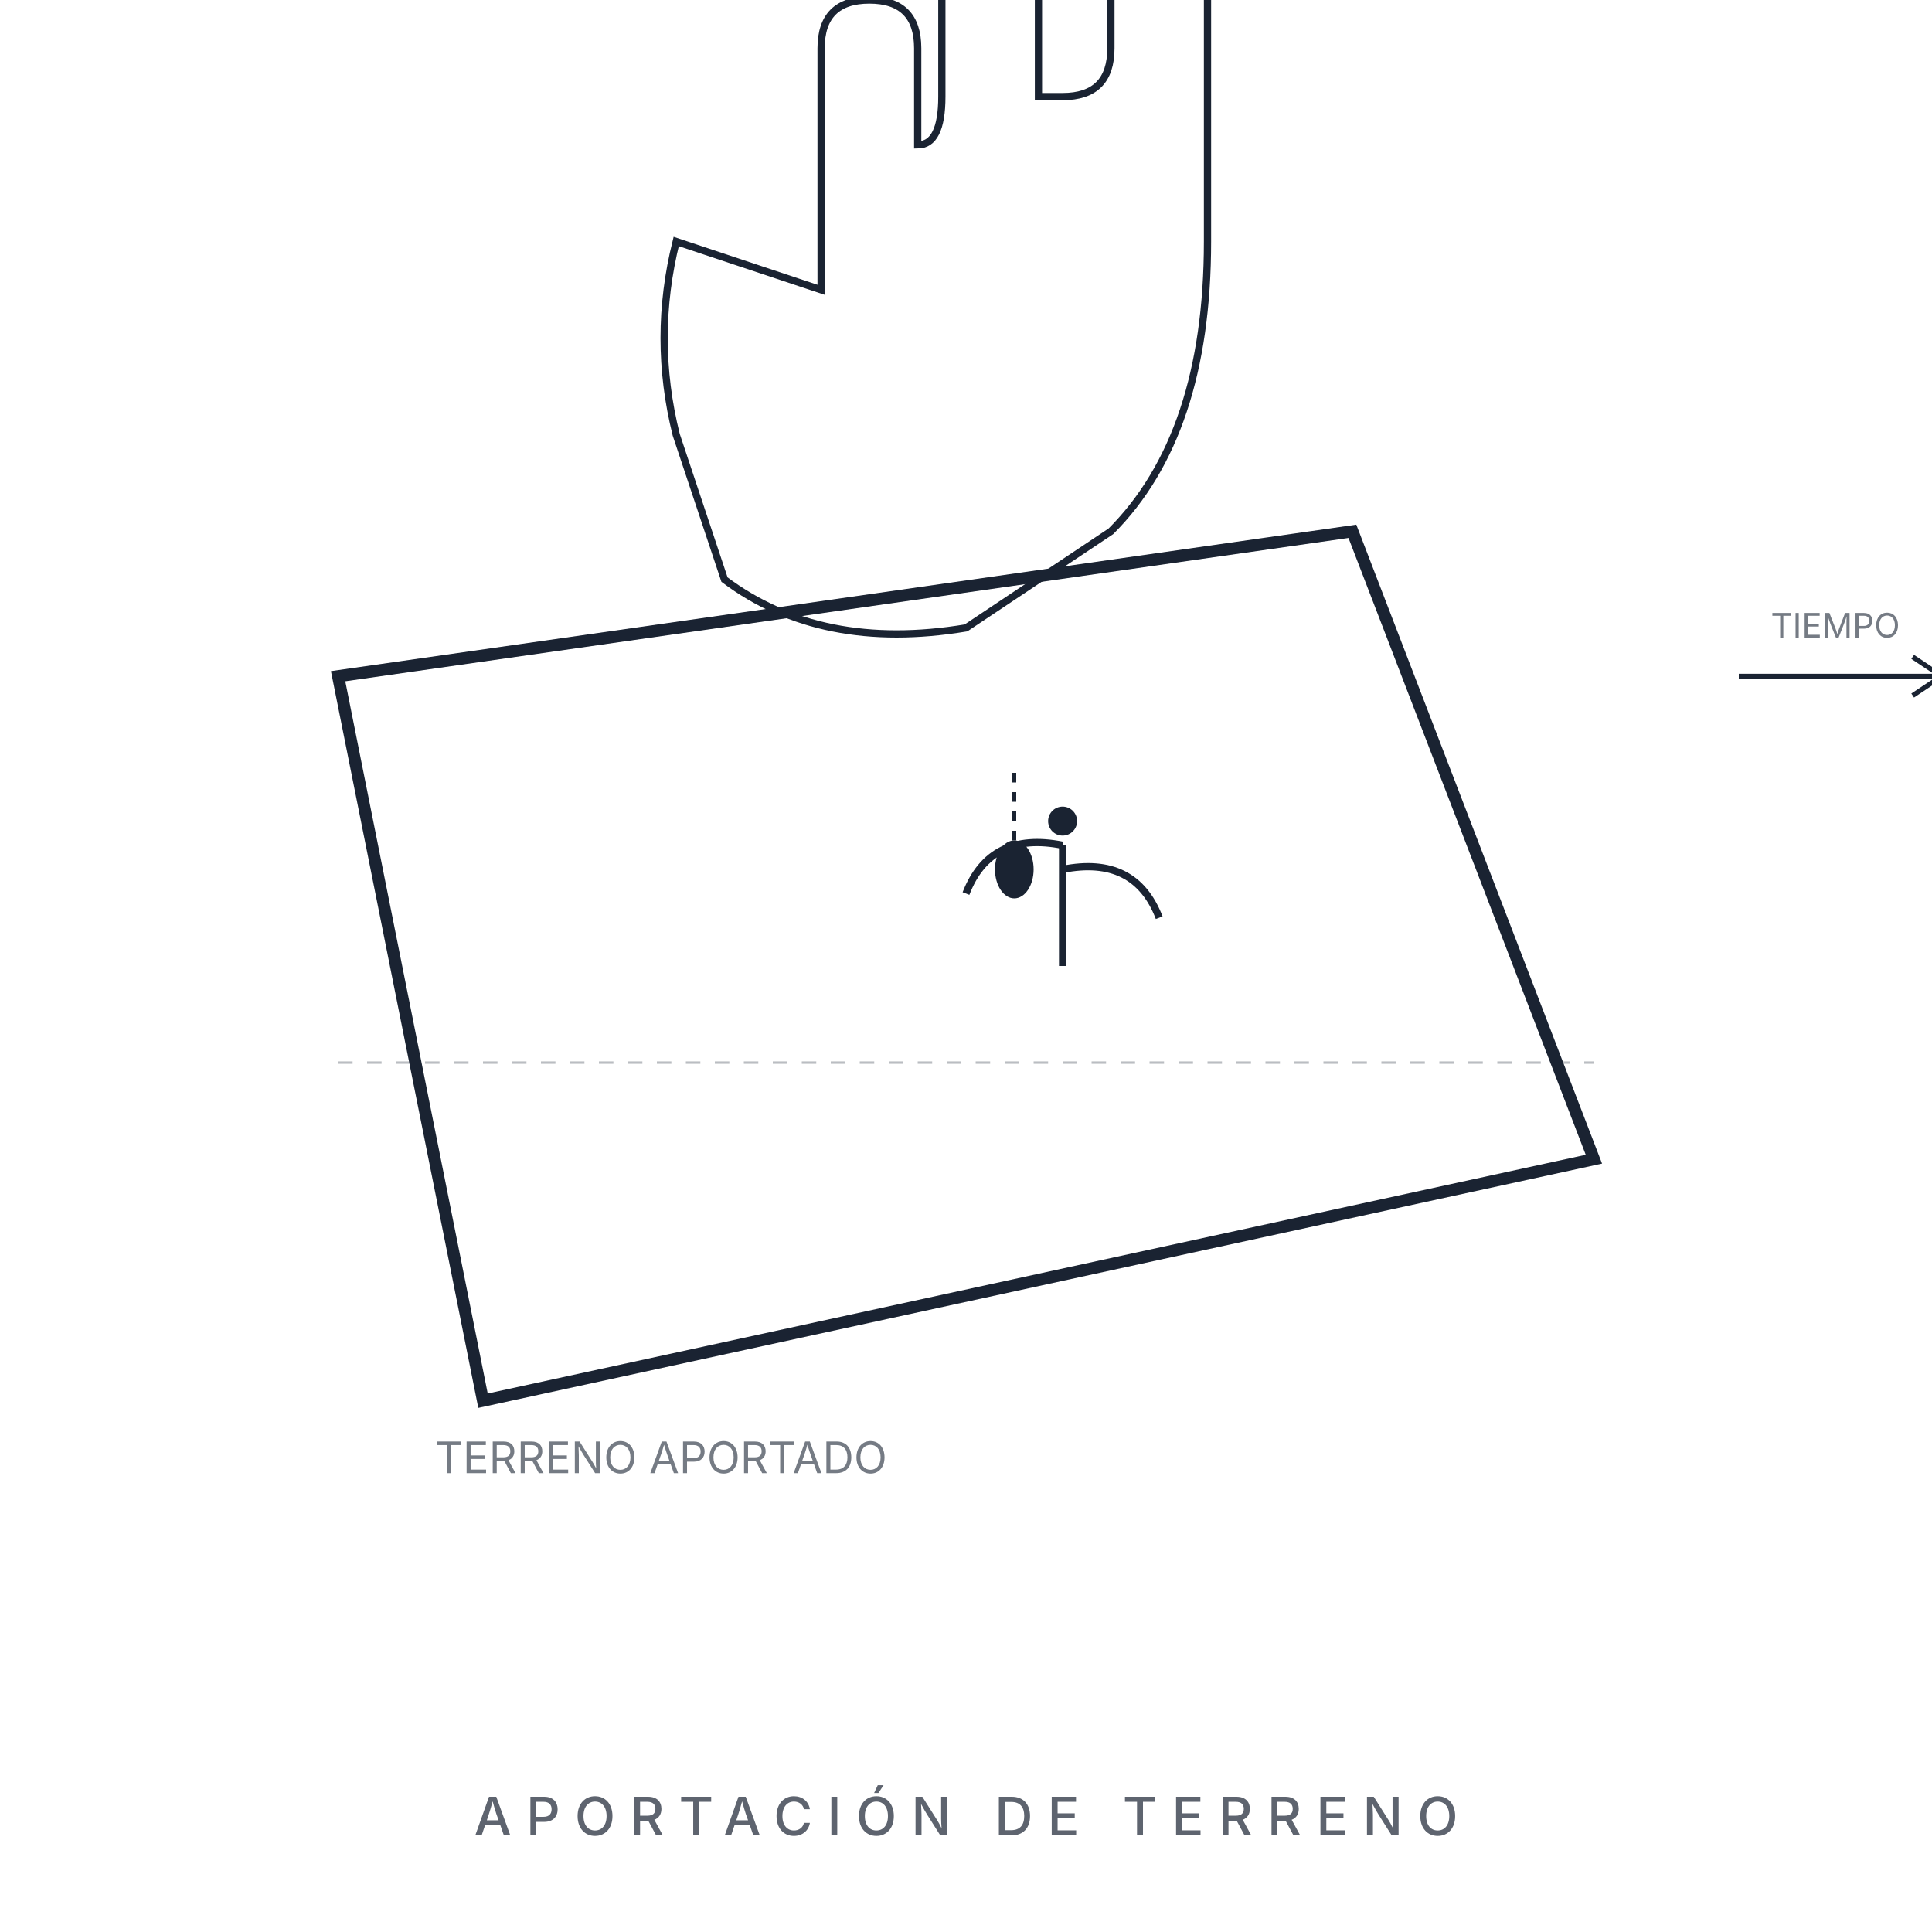
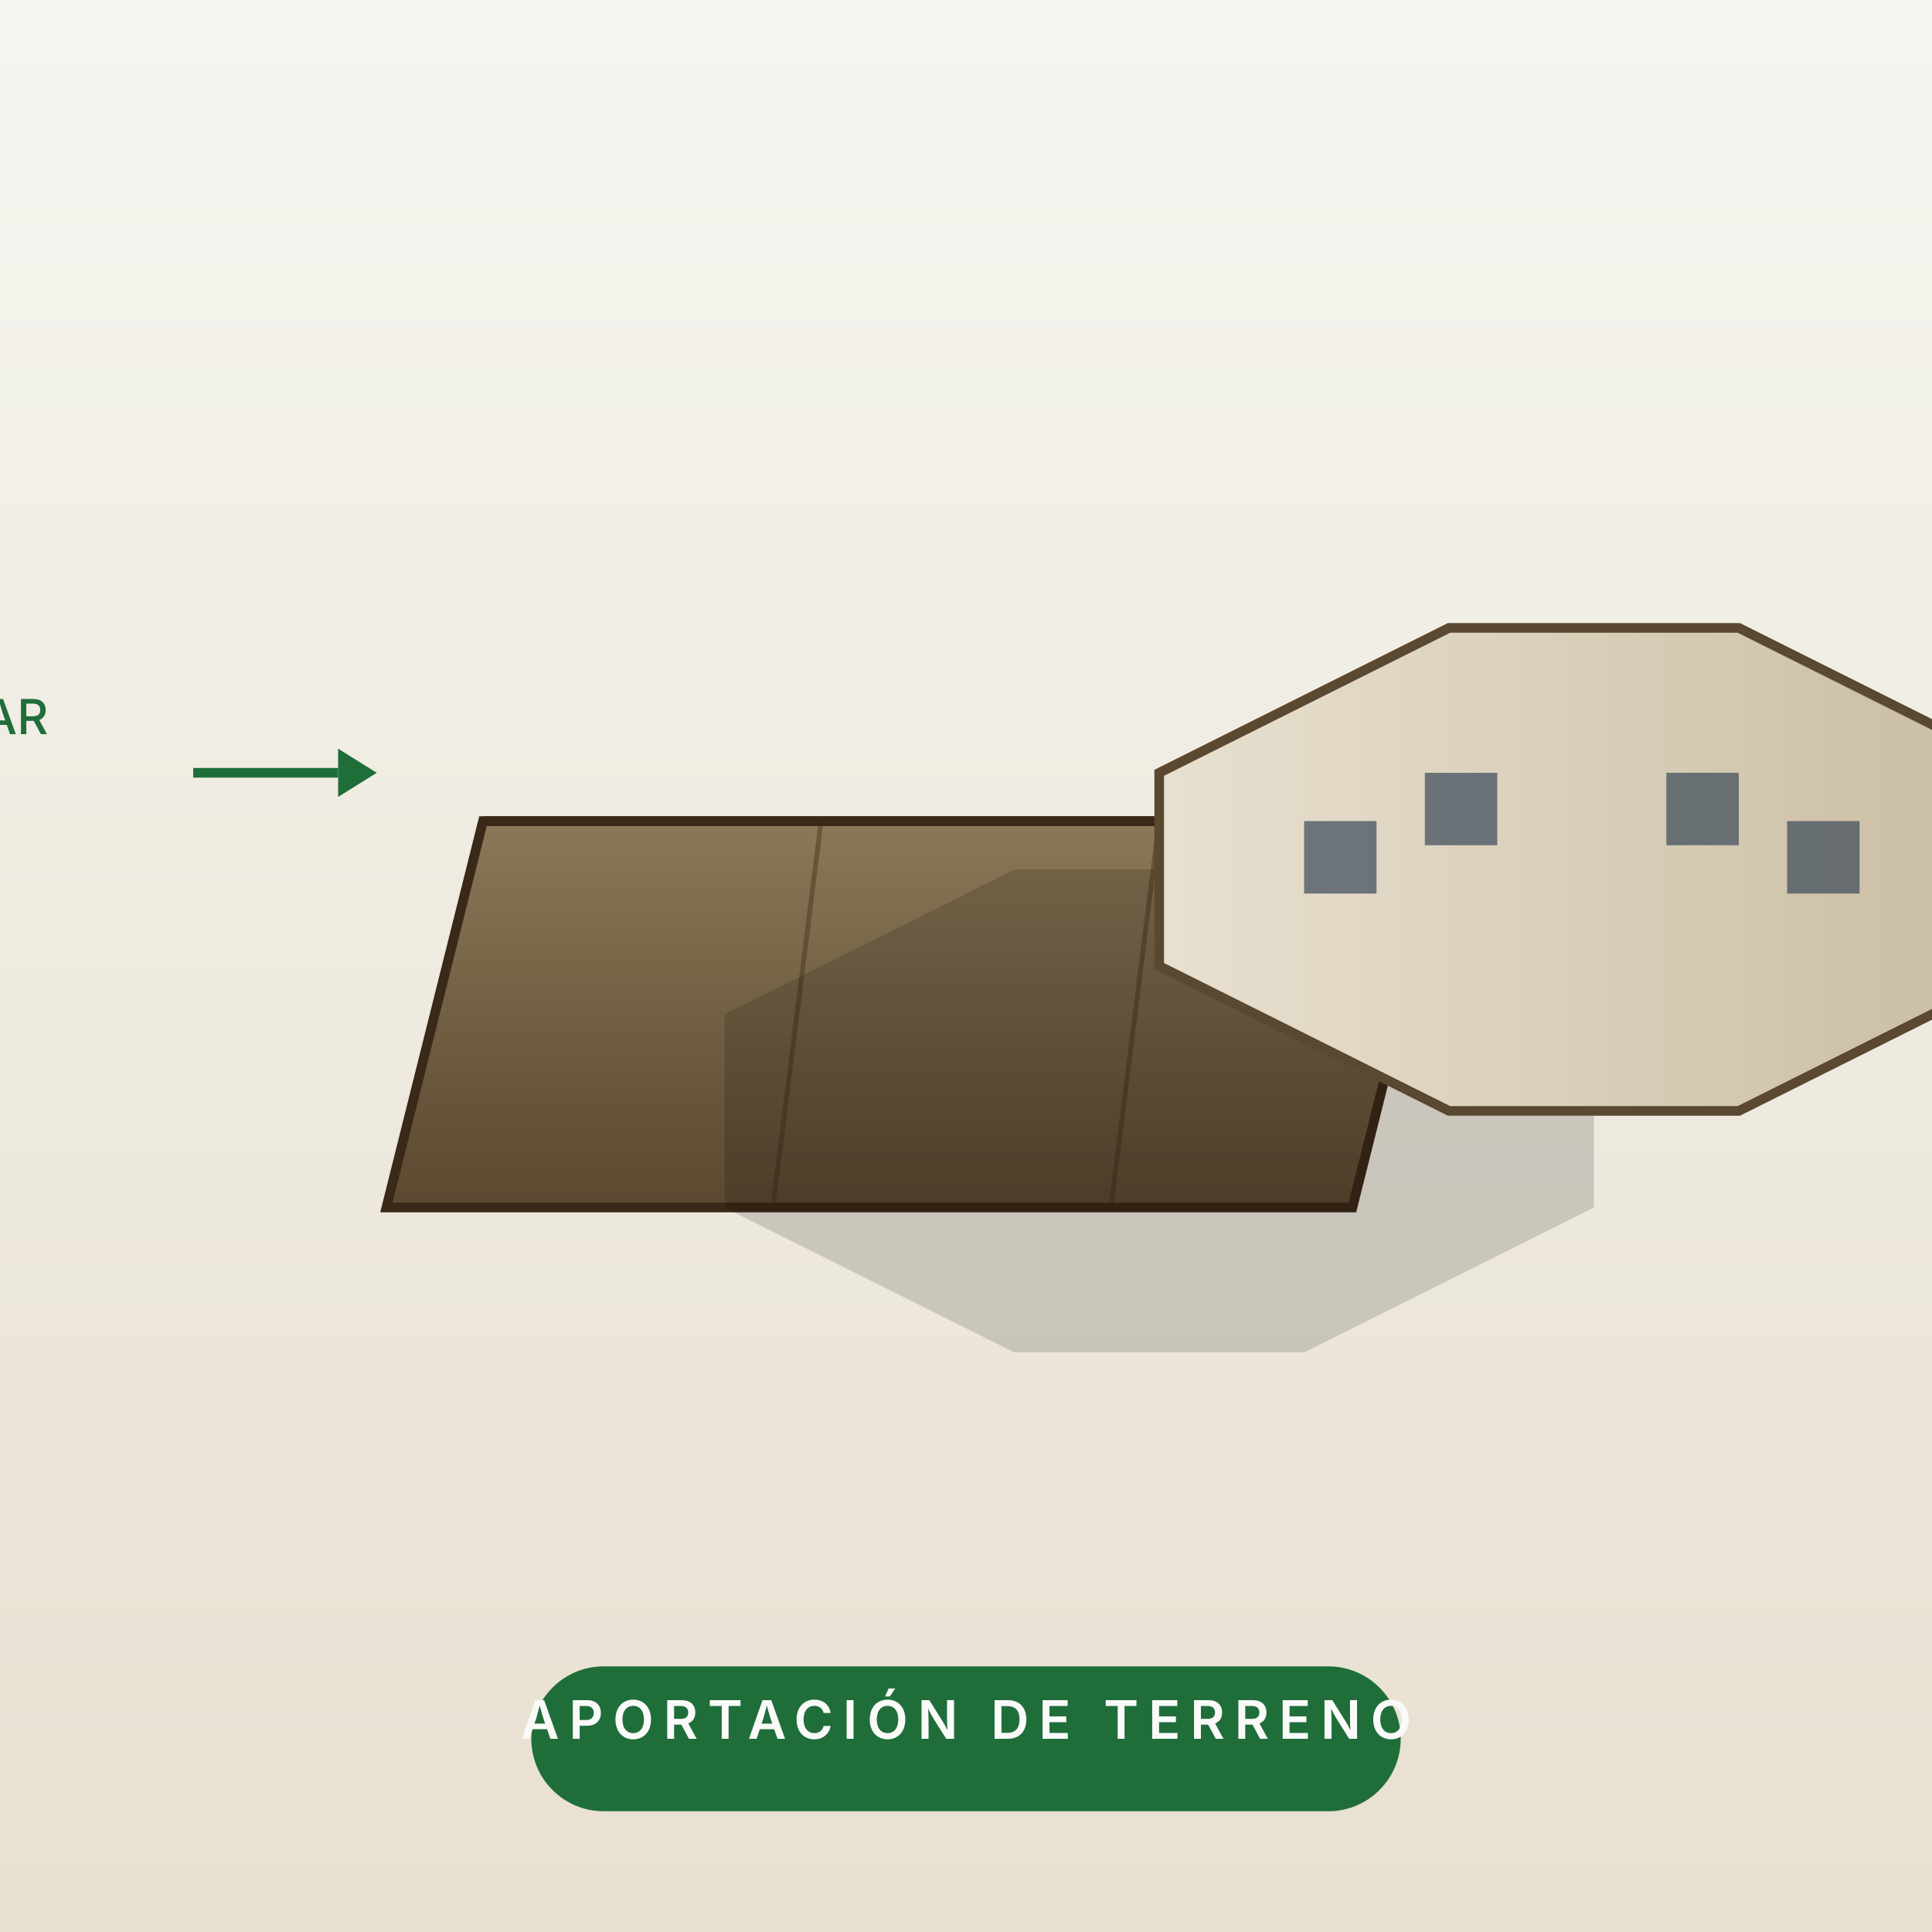
<svg xmlns="http://www.w3.org/2000/svg" viewBox="0 0 400 400" fill="none">
-   <g transform="translate(200, 200)">
-     <polygon points="-130,-60 80,-90 130,40 -100,90" stroke="#1a2332" stroke-width="2.5" fill="none" />
-     <line x1="-130" y1="20" x2="130" y2="20" stroke="#1a2332" stroke-width="0.5" stroke-opacity="0.3" stroke-dasharray="3 3" />
-     <text x="-110" y="105" font-family="'Inter', sans-serif" font-size="9" fill="#1a2332" fill-opacity="0.6">TERRENO APORTADO</text>
-     <g transform="translate(-30, -140)">
-       <path d="M 0 0 L 0 -50 Q 0 -60 10 -60 Q 20 -60 20 -50 L 20 -30                Q 25 -30 25 -40 L 25 -70 Q 25 -80 35 -80 Q 45 -80 45 -70 L 45 -40                L 50 -40 Q 60 -40 60 -50 L 60 -60 Q 60 -70 70 -70 Q 80 -70 80 -60 L 80 -10                Q 80 30 60 50 L 30 70 Q 0 75 -20 60 L -30 30 Q -35 10 -30 -10 Z" stroke="#1a2332" stroke-width="1.5" fill="none" />
-       <ellipse cx="40" cy="120" rx="4" ry="6" fill="#1a2332" />
-       <line x1="40" y1="100" x2="40" y2="115" stroke="#1a2332" stroke-width="0.8" stroke-dasharray="2 2" />
+   <defs>
+     <linearGradient id="bg-ter" x1="0" y1="0" x2="0" y2="1">
+       <stop offset="0%" stop-color="#f5f5f0" />
+       <stop offset="100%" stop-color="#e8e0d0" />
+     </linearGradient>
+     <linearGradient id="ground-ter" x1="0" y1="0" x2="0" y2="1">
+       <stop offset="0%" stop-color="#8a7858" />
+       <stop offset="100%" stop-color="#5a4830" />
+     </linearGradient>
+     <linearGradient id="bldg-ter" x1="0" y1="0" x2="1" y2="0">
+       <stop offset="0%" stop-color="#e8e0d0" />
+       <stop offset="100%" stop-color="#c8bca0" />
+     </linearGradient>
+   </defs>
+   <rect width="400" height="400" fill="url(#bg-ter)" />
+   <g transform="translate(200, 220)">
+     <polygon points="-100,-50 100,-50 80,30 -120,30" fill="url(#ground-ter)" stroke="#3a2818" stroke-width="2" />
+     <line x1="-100" y1="-50" x2="100" y2="-50" stroke="#3a2818" stroke-width="2" />
+     <line x1="-30" y1="-50" x2="-40" y2="30" stroke="#3a2818" stroke-width="1" stroke-opacity="0.4" />
+     <line x1="40" y1="-50" x2="30" y2="30" stroke="#3a2818" stroke-width="1" stroke-opacity="0.4" />
+     <g transform="translate(40, -100)">
+       <polygon points="0,40 60,10 120,10 180,40 180,80 120,110 60,110 0,80" fill="#000" fill-opacity="0.15" transform="translate(-90, 50)" />
+       <polygon points="0,40 60,10 120,10 180,40 180,80 120,110 60,110 0,80" fill="url(#bldg-ter)" stroke="#5a4830" stroke-width="2" />
+       <rect x="30" y="50" width="15" height="15" fill="#3a4858" opacity="0.7" />
+       <rect x="55" y="40" width="15" height="15" fill="#3a4858" opacity="0.7" />
+       <rect x="105" y="40" width="15" height="15" fill="#3a4858" opacity="0.7" />
+       <rect x="130" y="50" width="15" height="15" fill="#3a4858" opacity="0.7" />
    </g>
-     <g transform="translate(20, 0)">
-       <line x1="0" y1="0" x2="0" y2="-25" stroke="#1a2332" stroke-width="1.5" />
-       <path d="M 0 -25 Q -15 -28 -20 -15" stroke="#1a2332" stroke-width="1.5" fill="none" />
-       <path d="M 0 -20 Q 15 -23 20 -10" stroke="#1a2332" stroke-width="1.5" fill="none" />
-       <circle cx="0" cy="-30" r="3" fill="#1a2332" />
-     </g>
-     <g transform="translate(160, -60)">
-       <line x1="0" y1="0" x2="40" y2="0" stroke="#1a2332" stroke-width="1" />
-       <path d="M 36 -4 L 42 0 L 36 4" stroke="#1a2332" stroke-width="1" fill="none" />
-       <text x="20" y="-8" font-family="'Inter', sans-serif" font-size="7" fill="#1a2332" fill-opacity="0.6" text-anchor="middle">TIEMPO</text>
+     <g transform="translate(-160, -60)">
+       <path d="M 0 0 L 30 0" stroke="#1f6e3a" stroke-width="2" fill="none" />
+       <polygon points="30,-5 38,0 30,5" fill="#1f6e3a" />
+       <text x="-30" y="-8" font-family="'Inter', sans-serif" font-size="10" font-weight="500" fill="#1f6e3a" text-anchor="end">APORTAR</text>
    </g>
  </g>
-   <text x="200" y="380" font-family="'Inter', sans-serif" font-size="11" font-weight="500" letter-spacing="3" fill="#1a2332" fill-opacity="0.7" text-anchor="middle">APORTACIÓN DE TERRENO</text>
+   <g transform="translate(200, 360)">
+     <rect x="-90" y="-15" width="180" height="30" fill="#1f6e3a" rx="15" />
+     <text font-family="'Inter', sans-serif" font-size="11" font-weight="600" letter-spacing="2" fill="#fafaf9" text-anchor="middle">APORTACIÓN DE TERRENO</text>
+   </g>
</svg>
